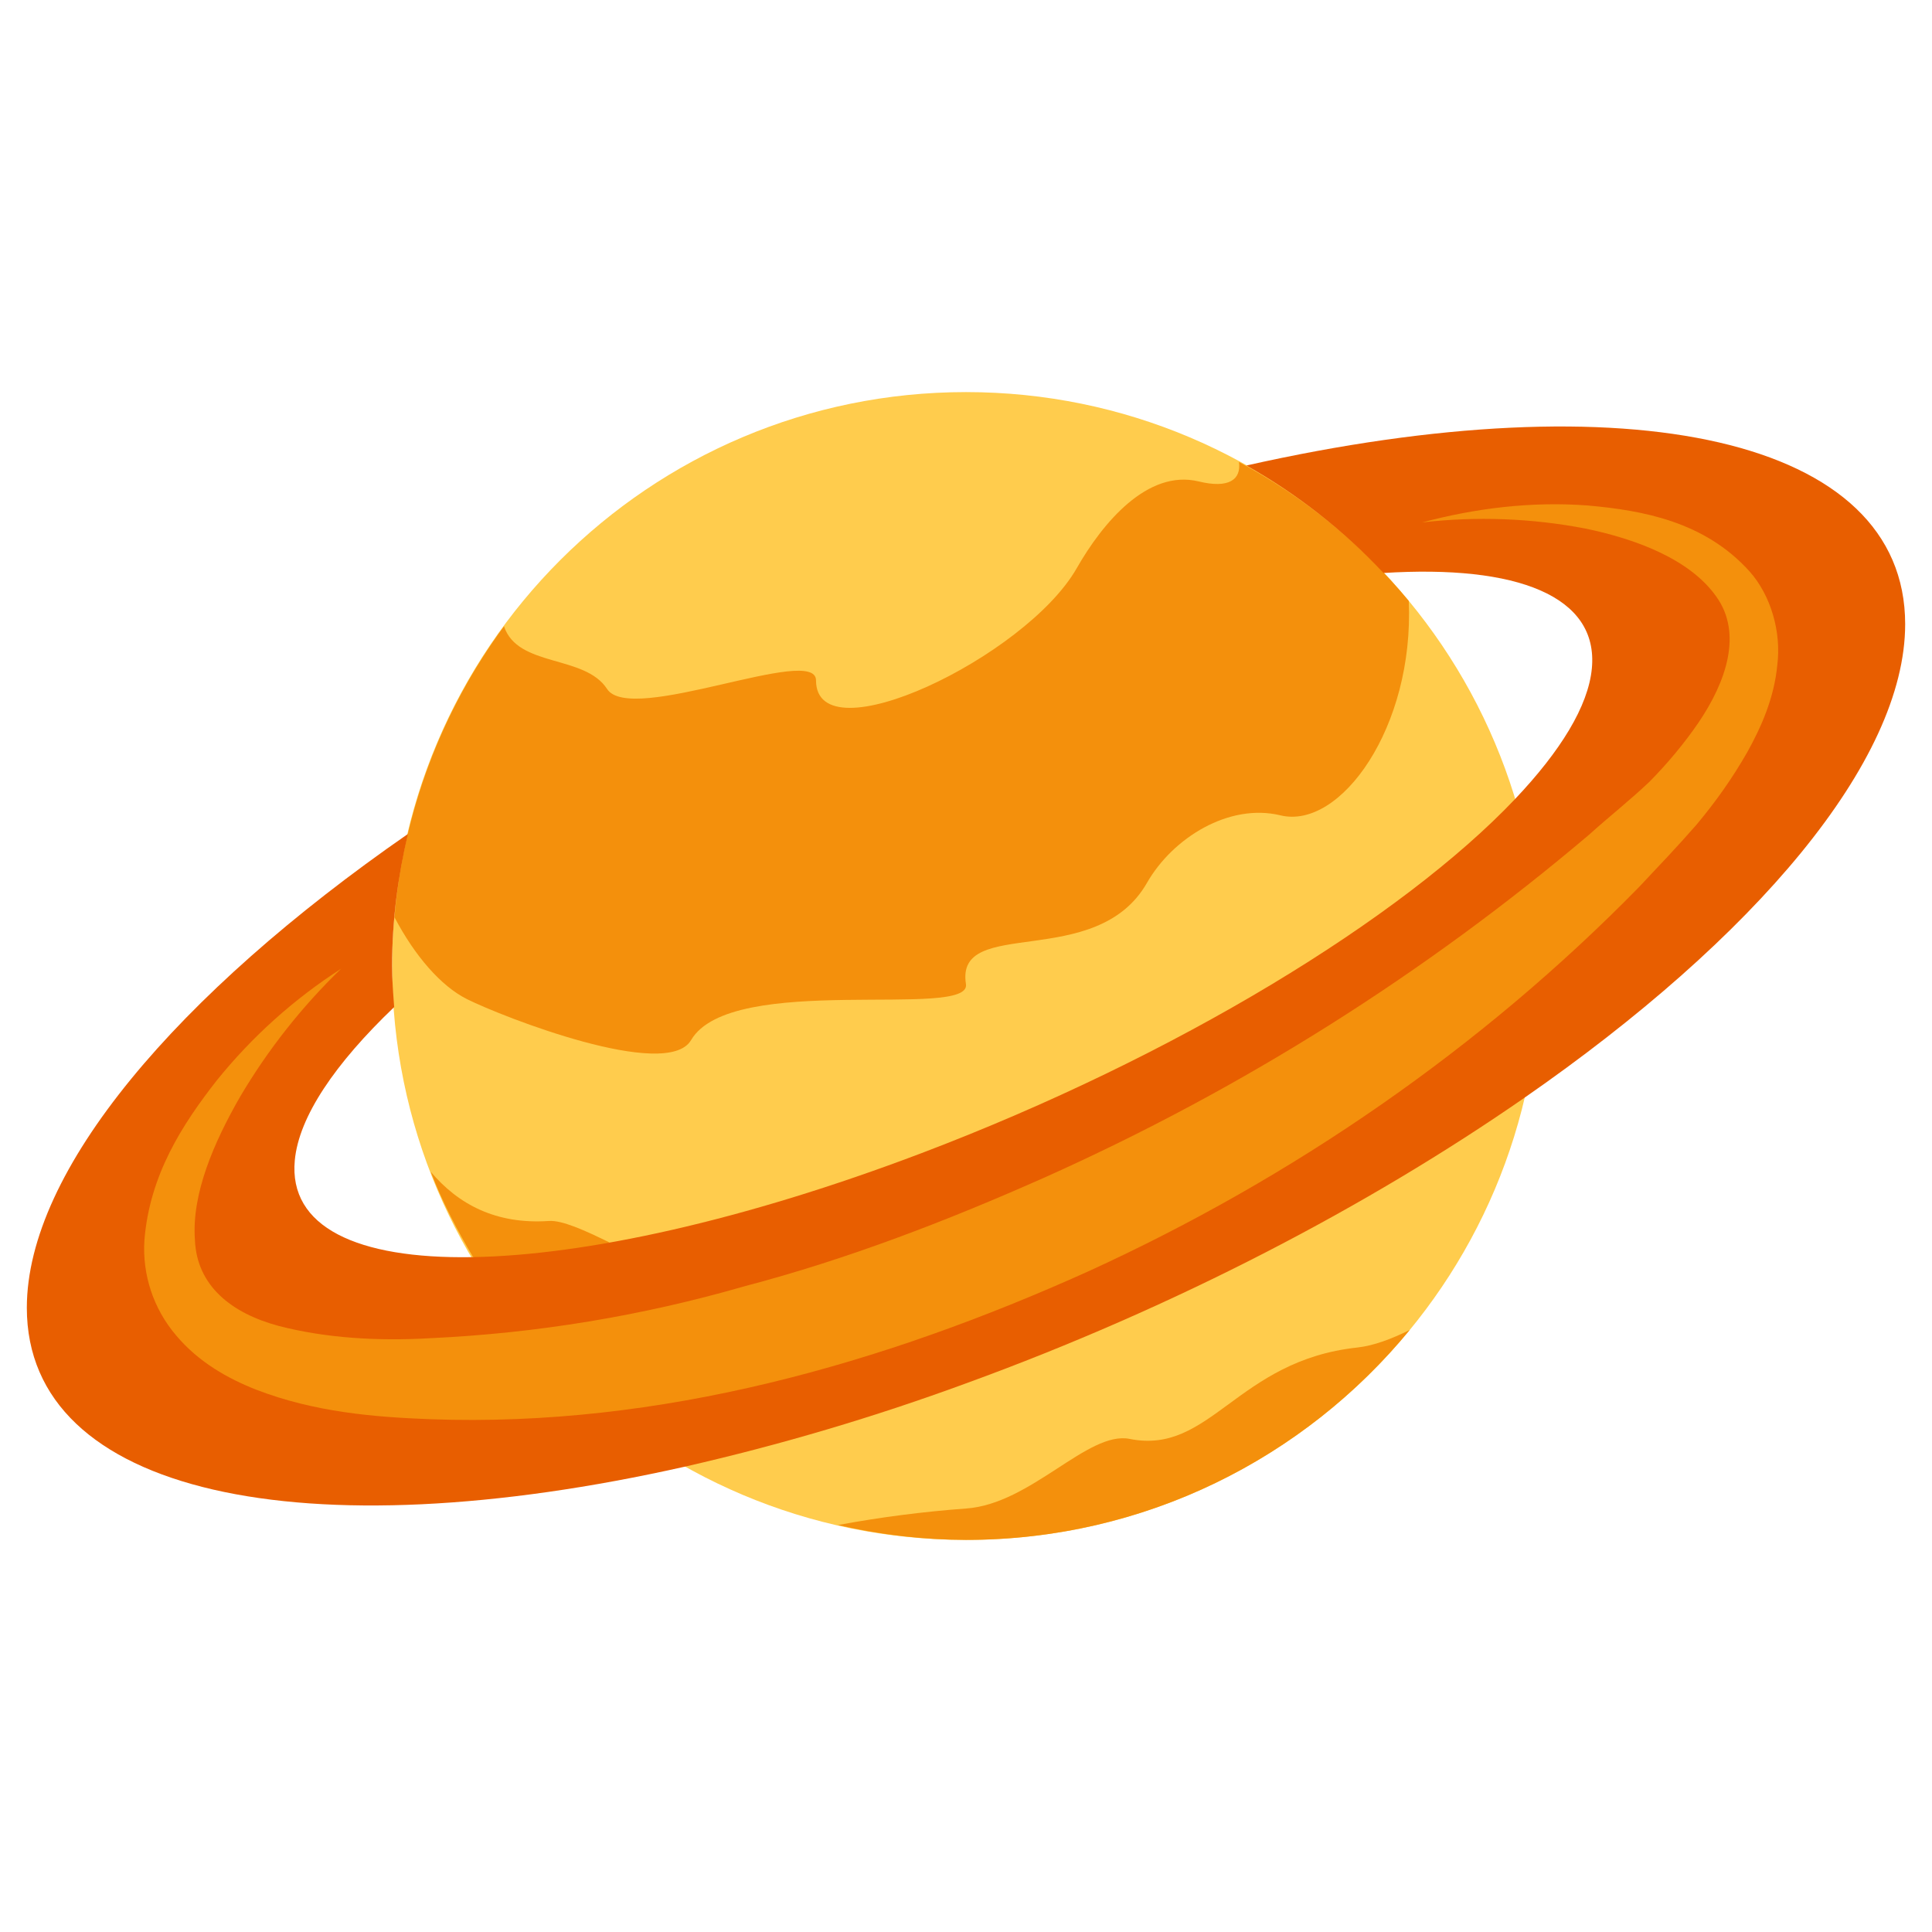
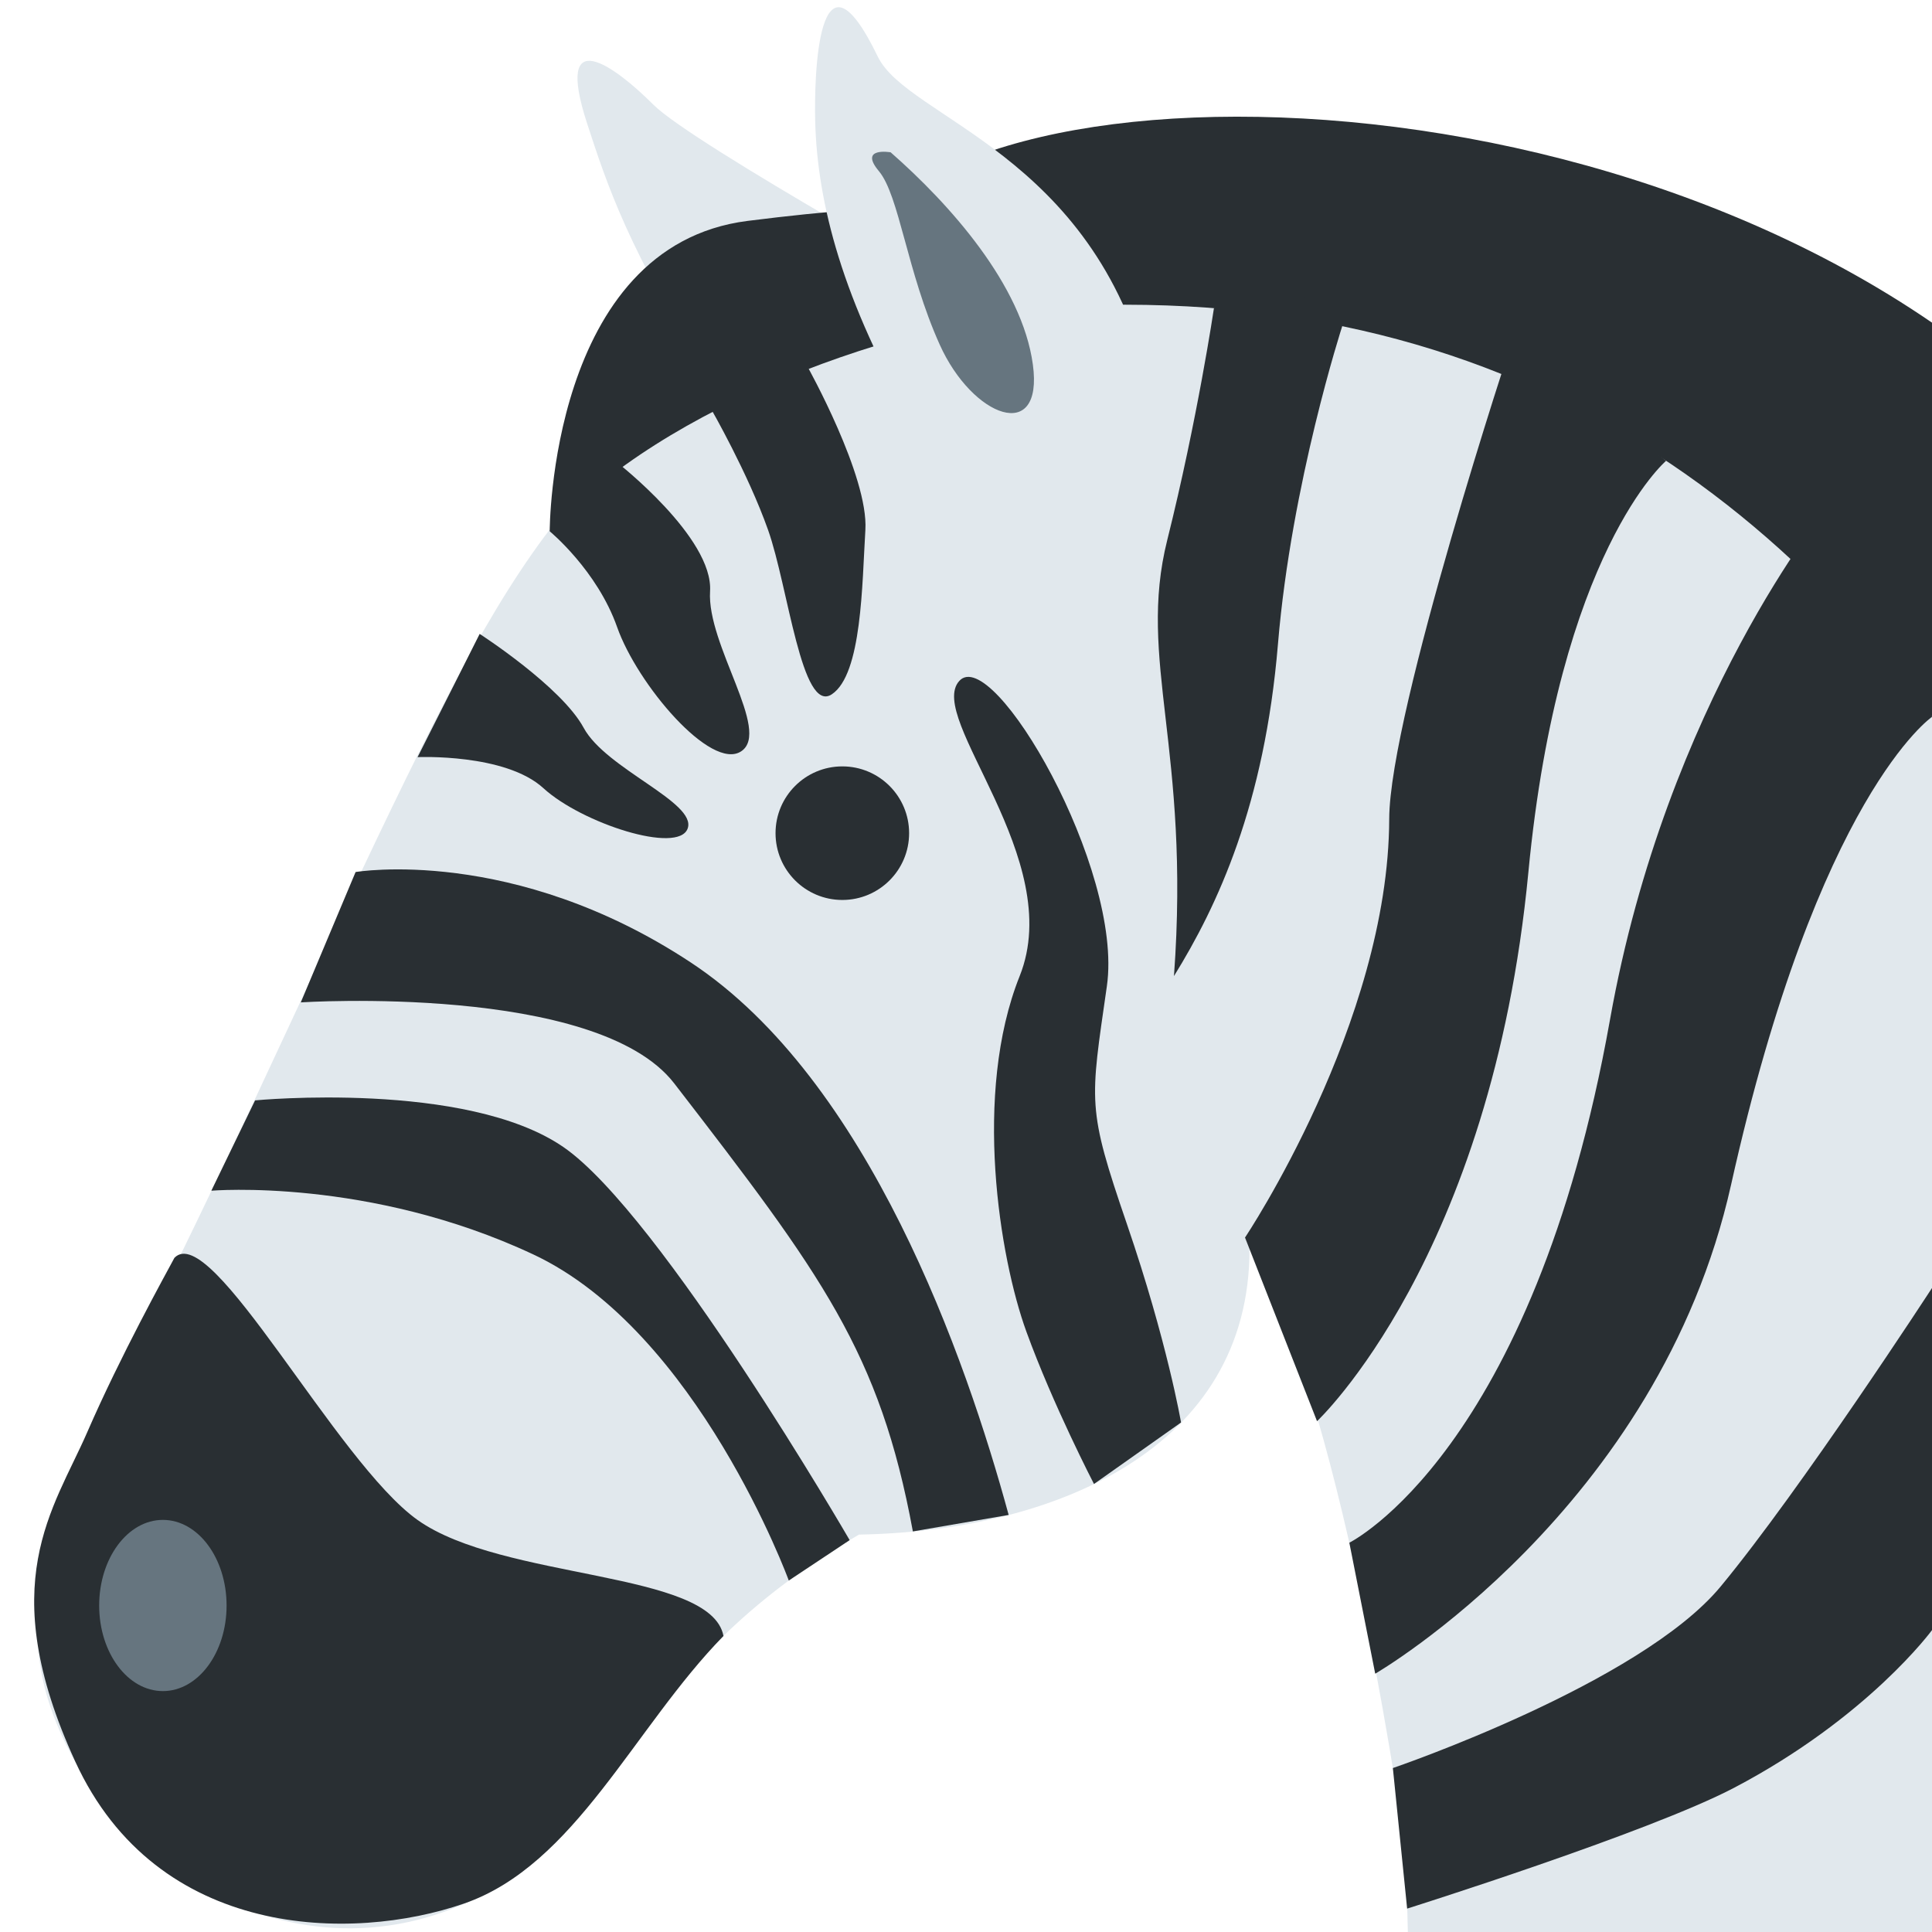
<svg xmlns="http://www.w3.org/2000/svg" viewBox="0 0 36 36">
-   <circle cx="18" cy="18" r="10.694" fill="#FFCC4D" />
-   <path fill="#F4900C" d="M10.229 22.751c-.985.067-1.689-.308-2.203-.917.214.557.487 1.081.788 1.588.771.289 1.591.41 2.54-.272-.463-.227-.88-.415-1.125-.399zM23.086 8.608c.045.328-.187.5-.75.363-.955-.232-1.793.776-2.274 1.619-.947 1.657-4.854 3.524-4.857 2.087-.001-.679-3.452.843-3.893.161-.417-.644-1.663-.396-1.921-1.168a10.655 10.655 0 0 0-2.04 5.422c.377.718.864 1.282 1.352 1.526.66.33 3.726 1.528 4.174.763.747-1.276 5.229-.373 5.122-1.044-.205-1.285 2.427-.23 3.373-1.886.482-.843 1.533-1.49 2.489-1.258 1.116.271 2.493-1.643 2.389-3.996a10.703 10.703 0 0 0-3.164-2.589zm3.181 16.175c-.338.166-.671.293-.975.326-2.248.243-2.734 2.005-4.242 1.703-.777-.156-1.837 1.214-3.05 1.297a21.91 21.91 0 0 0-2.386.308 10.72 10.72 0 0 0 2.386.277c3.331 0 6.305-1.523 8.267-3.911z" />
-   <path fill="#E85E00" d="M23.225 8.674a10.695 10.695 0 0 1 2.554 2.003c2.491-.157 4.01.429 3.883 1.777-.066.705-.585 1.542-1.431 2.435-2.108 2.221-6.309 4.796-11.07 6.602-3.309 1.255-6.258 1.9-8.366 1.934-2.145.035-3.418-.563-3.302-1.803.076-.815.752-1.806 1.852-2.857-.019-.255-.039-.507-.039-.765 0-.848.109-1.669.296-2.461C3.3 18.522.5 21.807.5 24.369c0 3.487 5.162 4.558 12.275 2.957A42.734 42.734 0 0 0 18 25.777c3.9-1.419 7.489-3.3 10.399-5.317 4.301-2.983 7.101-6.268 7.101-8.83 0-3.486-5.162-4.558-12.275-2.956z" />
-   <path fill="#F4900C" d="M6.356 18.051a11.319 11.319 0 0 0-1.88 2.382c-.49.852-.907 1.811-.844 2.671.035.856.682 1.366 1.558 1.602.874.227 1.845.287 2.834.229a25.311 25.311 0 0 0 5.841-.965c1.924-.505 3.791-1.225 5.615-2.036a42.592 42.592 0 0 0 10.132-6.382c.368-.333.771-.649 1.124-.986.333-.337.647-.713.91-1.097.522-.768.826-1.667.335-2.352-.49-.696-1.495-1.075-2.453-1.271-.981-.187-2.01-.23-3.03-.111.992-.265 2.037-.395 3.088-.316 1.03.092 2.172.3 3.008 1.221.41.457.599 1.145.524 1.746-.057.611-.293 1.15-.563 1.635-.278.485-.59.925-.945 1.348-.352.404-.709.777-1.072 1.163-2.932 2.994-6.44 5.414-10.261 7.159-3.816 1.72-7.974 2.911-12.261 2.754-1.056-.04-2.157-.133-3.236-.548-.534-.209-1.082-.517-1.5-1.016a2.485 2.485 0 0 1-.589-1.774c.098-1.213.704-2.152 1.349-2.976a9.75 9.75 0 0 1 2.316-2.08z" />
+   <path fill="#E1E8ED" d="M23.283 23.275s1.374 1.635 2.733 10.047c.143.883.201 1.775.217 2.678H36V7.448C31.613 3.975 25.601 3.259 18.322 5.69c0 0-5.408-3-6.147-3.739-.719-.72-1.857-1.556-1.235.35.364 1.112.764 2.373 2.358 4.862-3.436 2.036-4.513 4.68-8.558 13.341C1.652 27.12.08 29.269.937 31.797c1.13 3.337 5.316 5.595 8.844 3.021 1.919-1.4 2.246-3.913 6.225-6.223 3.653-.065 7.277-1.604 7.277-5.32z" />
+   <path fill="#292F33" d="M36 6.012C27.665.301 14.354 1.473 15.909 6.19 25.51 4.328 31.77 7.731 36 13.358V6.012z" />
+   <path fill="#292F33" d="M19.663 5.763c-2.878.233-7.28 1.765-9.42 4.137 0 0-.005-5.317 3.689-5.784 6.172-.779 5.809.363 5.809.363l-.078 1.284z" />
+   <path fill="#E1E8ED" d="M16.357 1.056c.558 1.155 4.006 1.79 5.056 6.029 1.051 4.24-3.134 2.951-4.356.855-1.361-2.334-1.828-4.162-1.867-5.679-.021-.801.039-3.538 1.167-1.205z" />
+   <path fill="#66757F" d="M16.596 2.838c1.103.968 2.448 2.472 2.65 3.955.202 1.483-1.125.988-1.736-.372-.612-1.359-.753-2.779-1.134-3.233-.38-.454.22-.35.22-.35z" />
+   <path fill="#292F33" d="M16.94 15.525a1.244 1.244 0 1 1-2.489 0 1.244 1.244 0 0 1 2.489 0z" />
+   <path fill="#E1E8ED" d="M10.354 9.924c-.033-.017-.075-.014-.111-.024-1.543 2.033-2.92 5.102-5.49 10.604-1.356 2.903-2.42 4.946-3.116 6.538 1.628.226 3.285-1.442 3.945-3.271.673-1.866 3.215-5.652 4.927-7.778 1.712-2.127 1.561-5.144-.155-6.069z" />
+   <path fill="#292F33" d="M28.188 6.312s-2.296 6.947-2.302 8.947c-.011 3.803-2.687 7.801-2.687 7.801l1.342 3.422s3.25-3.04 3.938-10.228c.571-5.973 2.566-7.667 2.566-7.667l-2.857-2.275zm5.874 3.126S31.056 13.073 30 19c-1.438 8.062-4.857 9.746-4.857 9.746l.482 2.441s5.281-3.056 6.632-9.115C33.875 14.812 36 13.358 36 13.358l-1.938-3.92zm-30.812 14c.688-.714 3.017 3.808 4.53 4.884 1.589 1.13 5.469.935 5.701 2.162-1.668 1.704-2.763 4.273-4.84 4.988-2.078.716-5.71.677-7.238-2.647-1.528-3.325-.403-4.7.222-6.137s1.458-2.938 1.625-3.25z" />
+   <path fill="#66757F" d="M4.222 29.917c0 .881-.532 1.594-1.187 1.594s-1.187-.713-1.187-1.594c0-.882.532-1.596 1.187-1.596s1.187.714 1.187 1.596z" />
+   <path fill="#292F33" d="M25.954 32.945s4.608-1.57 6.108-3.383S36 24 36 24v6.375S34.812 32 32.312 33.313c-1.586.832-6.092 2.251-6.092 2.251l-.266-2.619zM25.01 6.08S24.063 9 23.813 12s-1.125 4.875-1.938 6.188c.312-4.25-.688-5.875-.125-8.125s.87-4.32.87-4.32.63-.368 1.255-.305 1.135.642 1.135.642zM4.753 20.504s3.934-.379 5.747.871 5.332 7.323 5.332 7.323l-1.134.753s-1.697-4.639-4.76-6.076-6-1.188-6-1.188l.815-1.683z" />
+   <path fill="#292F33" d="M5.605 18.678s5.516-.358 6.958 1.509c2.75 3.562 3.831 5.01 4.447 8.349l1.785-.307c-.794-2.917-2.607-8.104-5.919-10.292s-6.25-1.688-6.25-1.688l-1.021 2.429zm12.27-5.99c-.625.688 2 3.312 1.125 5.5s-.375 5.25.125 6.625 1.26 2.839 1.26 2.839l1.622-1.146S21.75 25 21 22.813s-.688-2.25-.375-4.438S18.5 12 17.875 12.688zm-2.83-5.859s1.142 2.046 1.08 3.046-.062 2.688-.625 3.062-.812-2-1.188-3.062-1.064-2.258-1.064-2.258 1.469-1.428 1.797-.788zm-3.544 1.79s1.793 1.398 1.73 2.398 1.144 2.607.581 2.982-1.938-1.25-2.312-2.312S10.243 9.9 10.243 9.9s.929-1.921 1.258-1.281zm-2.563 3.193s1.522.981 1.938 1.75c.415.768 2.11 1.387 1.938 1.875-.173.488-1.977-.098-2.688-.75-.711-.652-2.345-.579-2.345-.579l1.157-2.296z" />
</svg>
